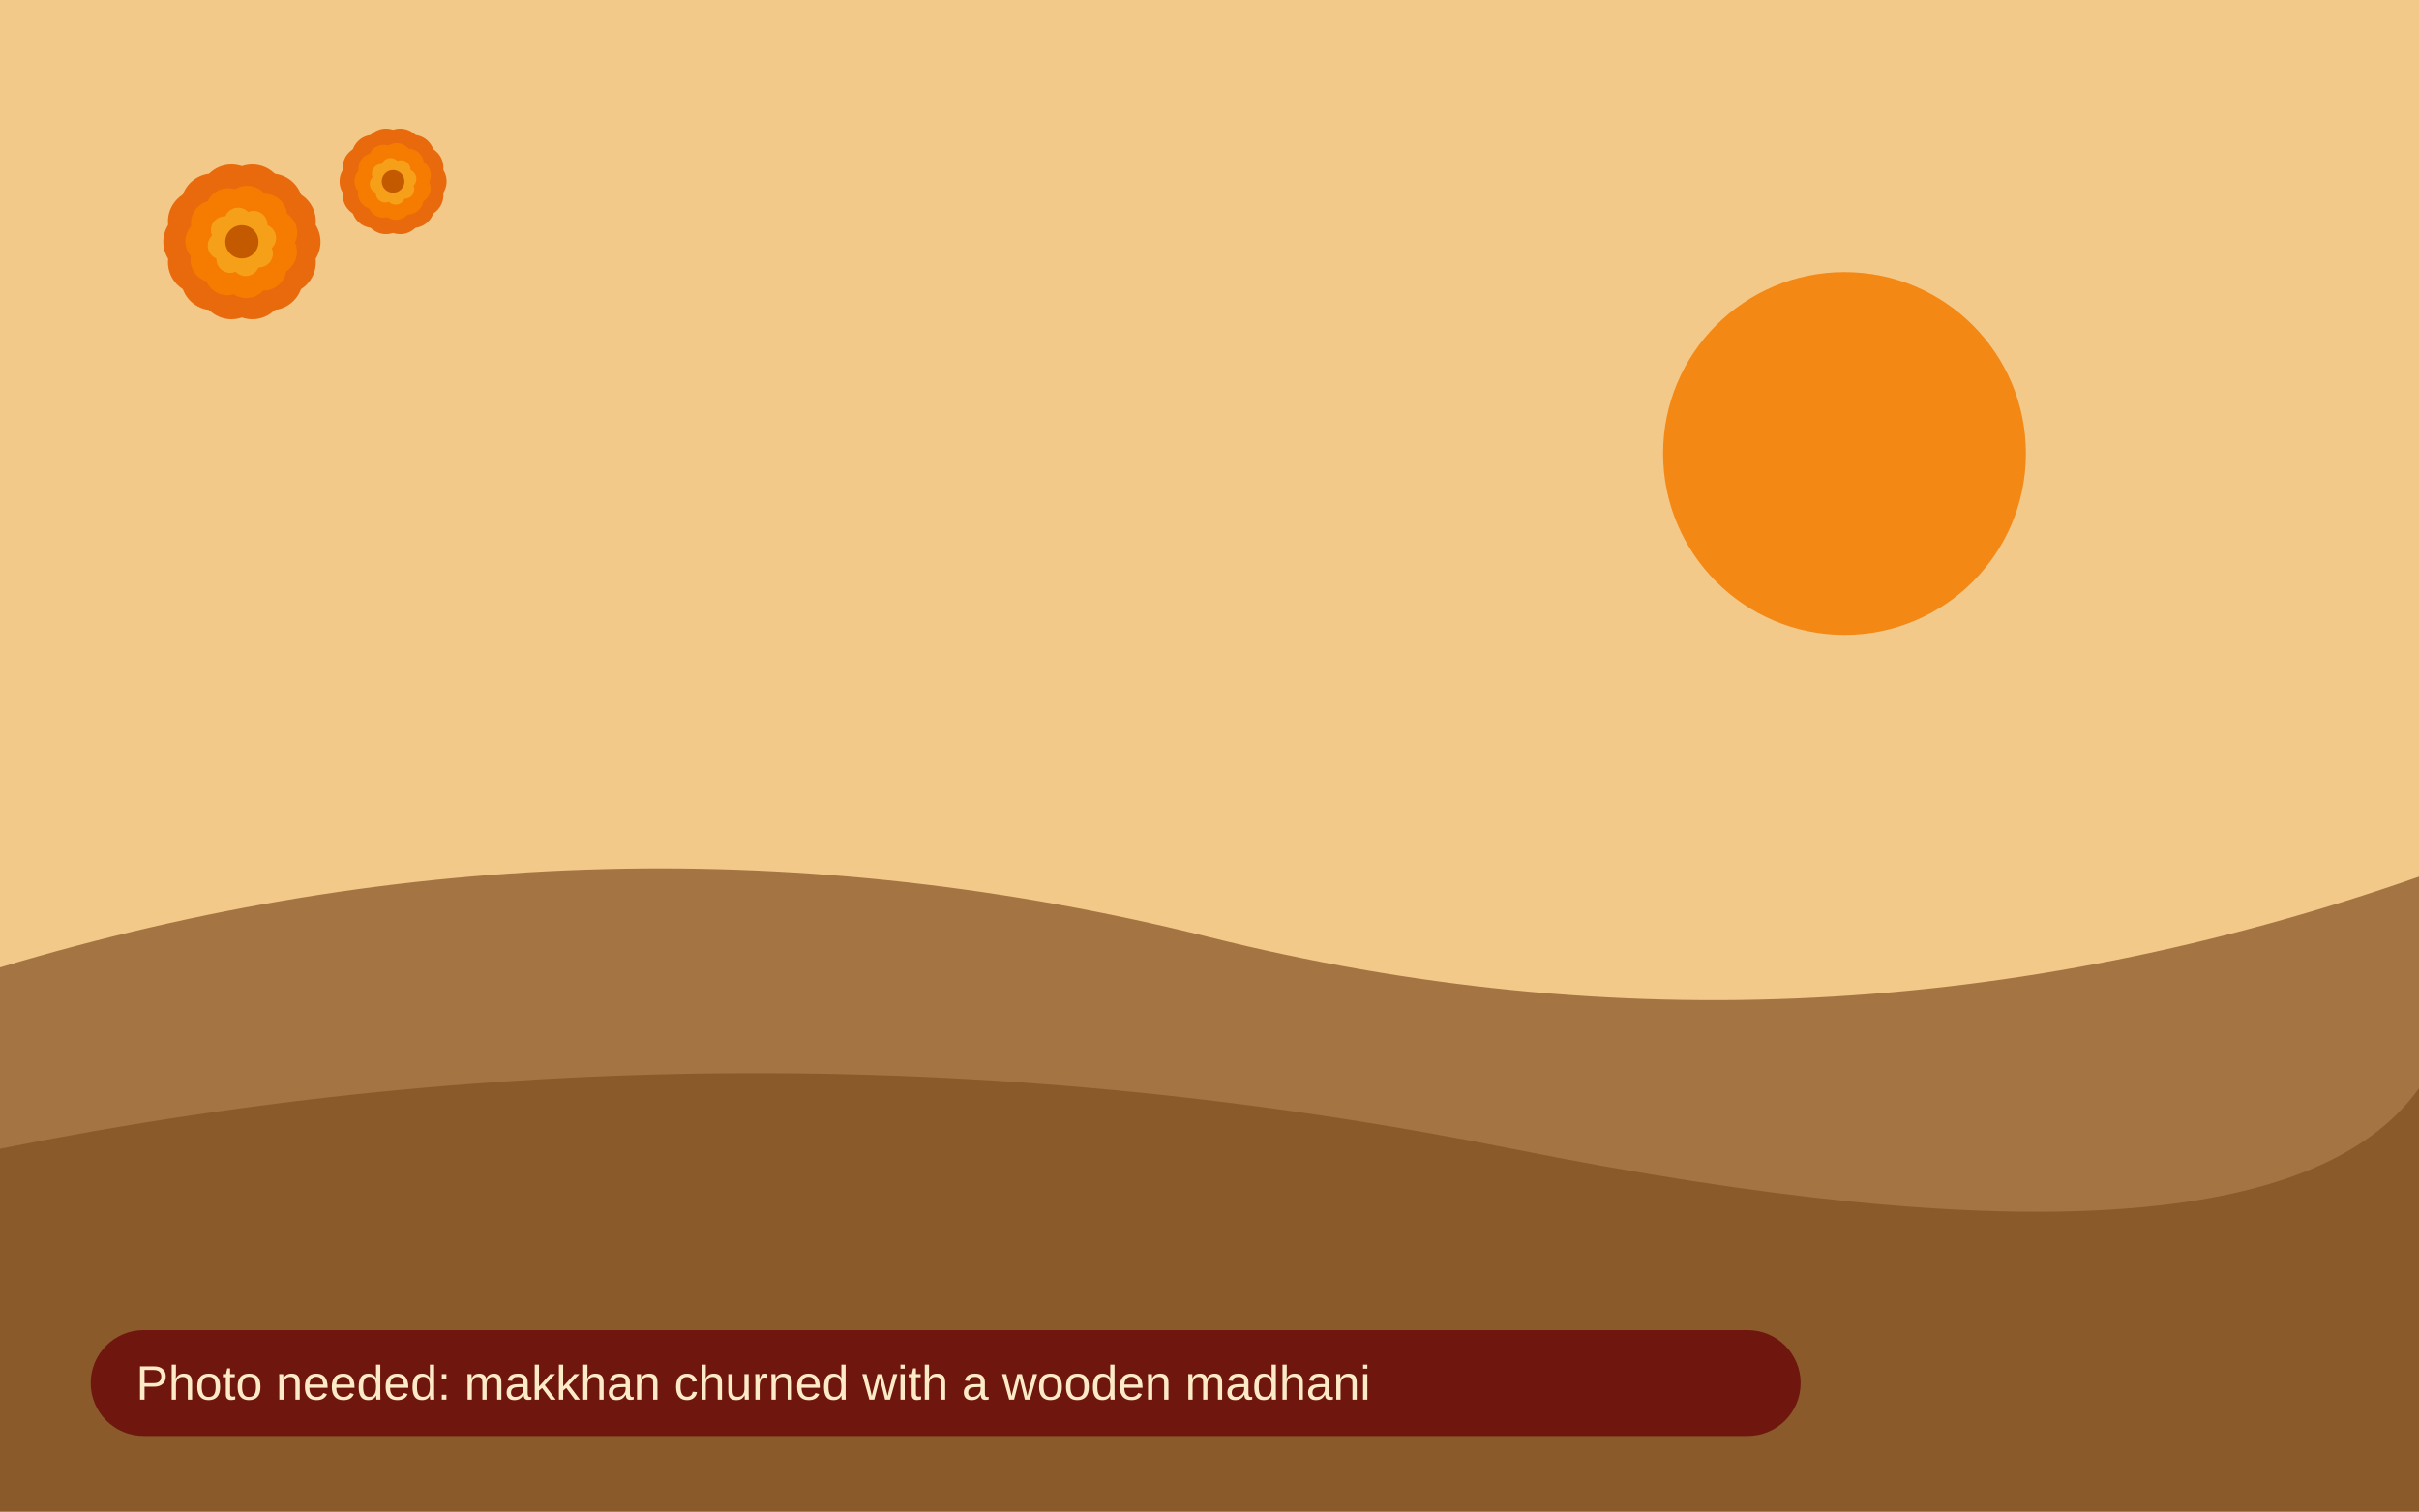
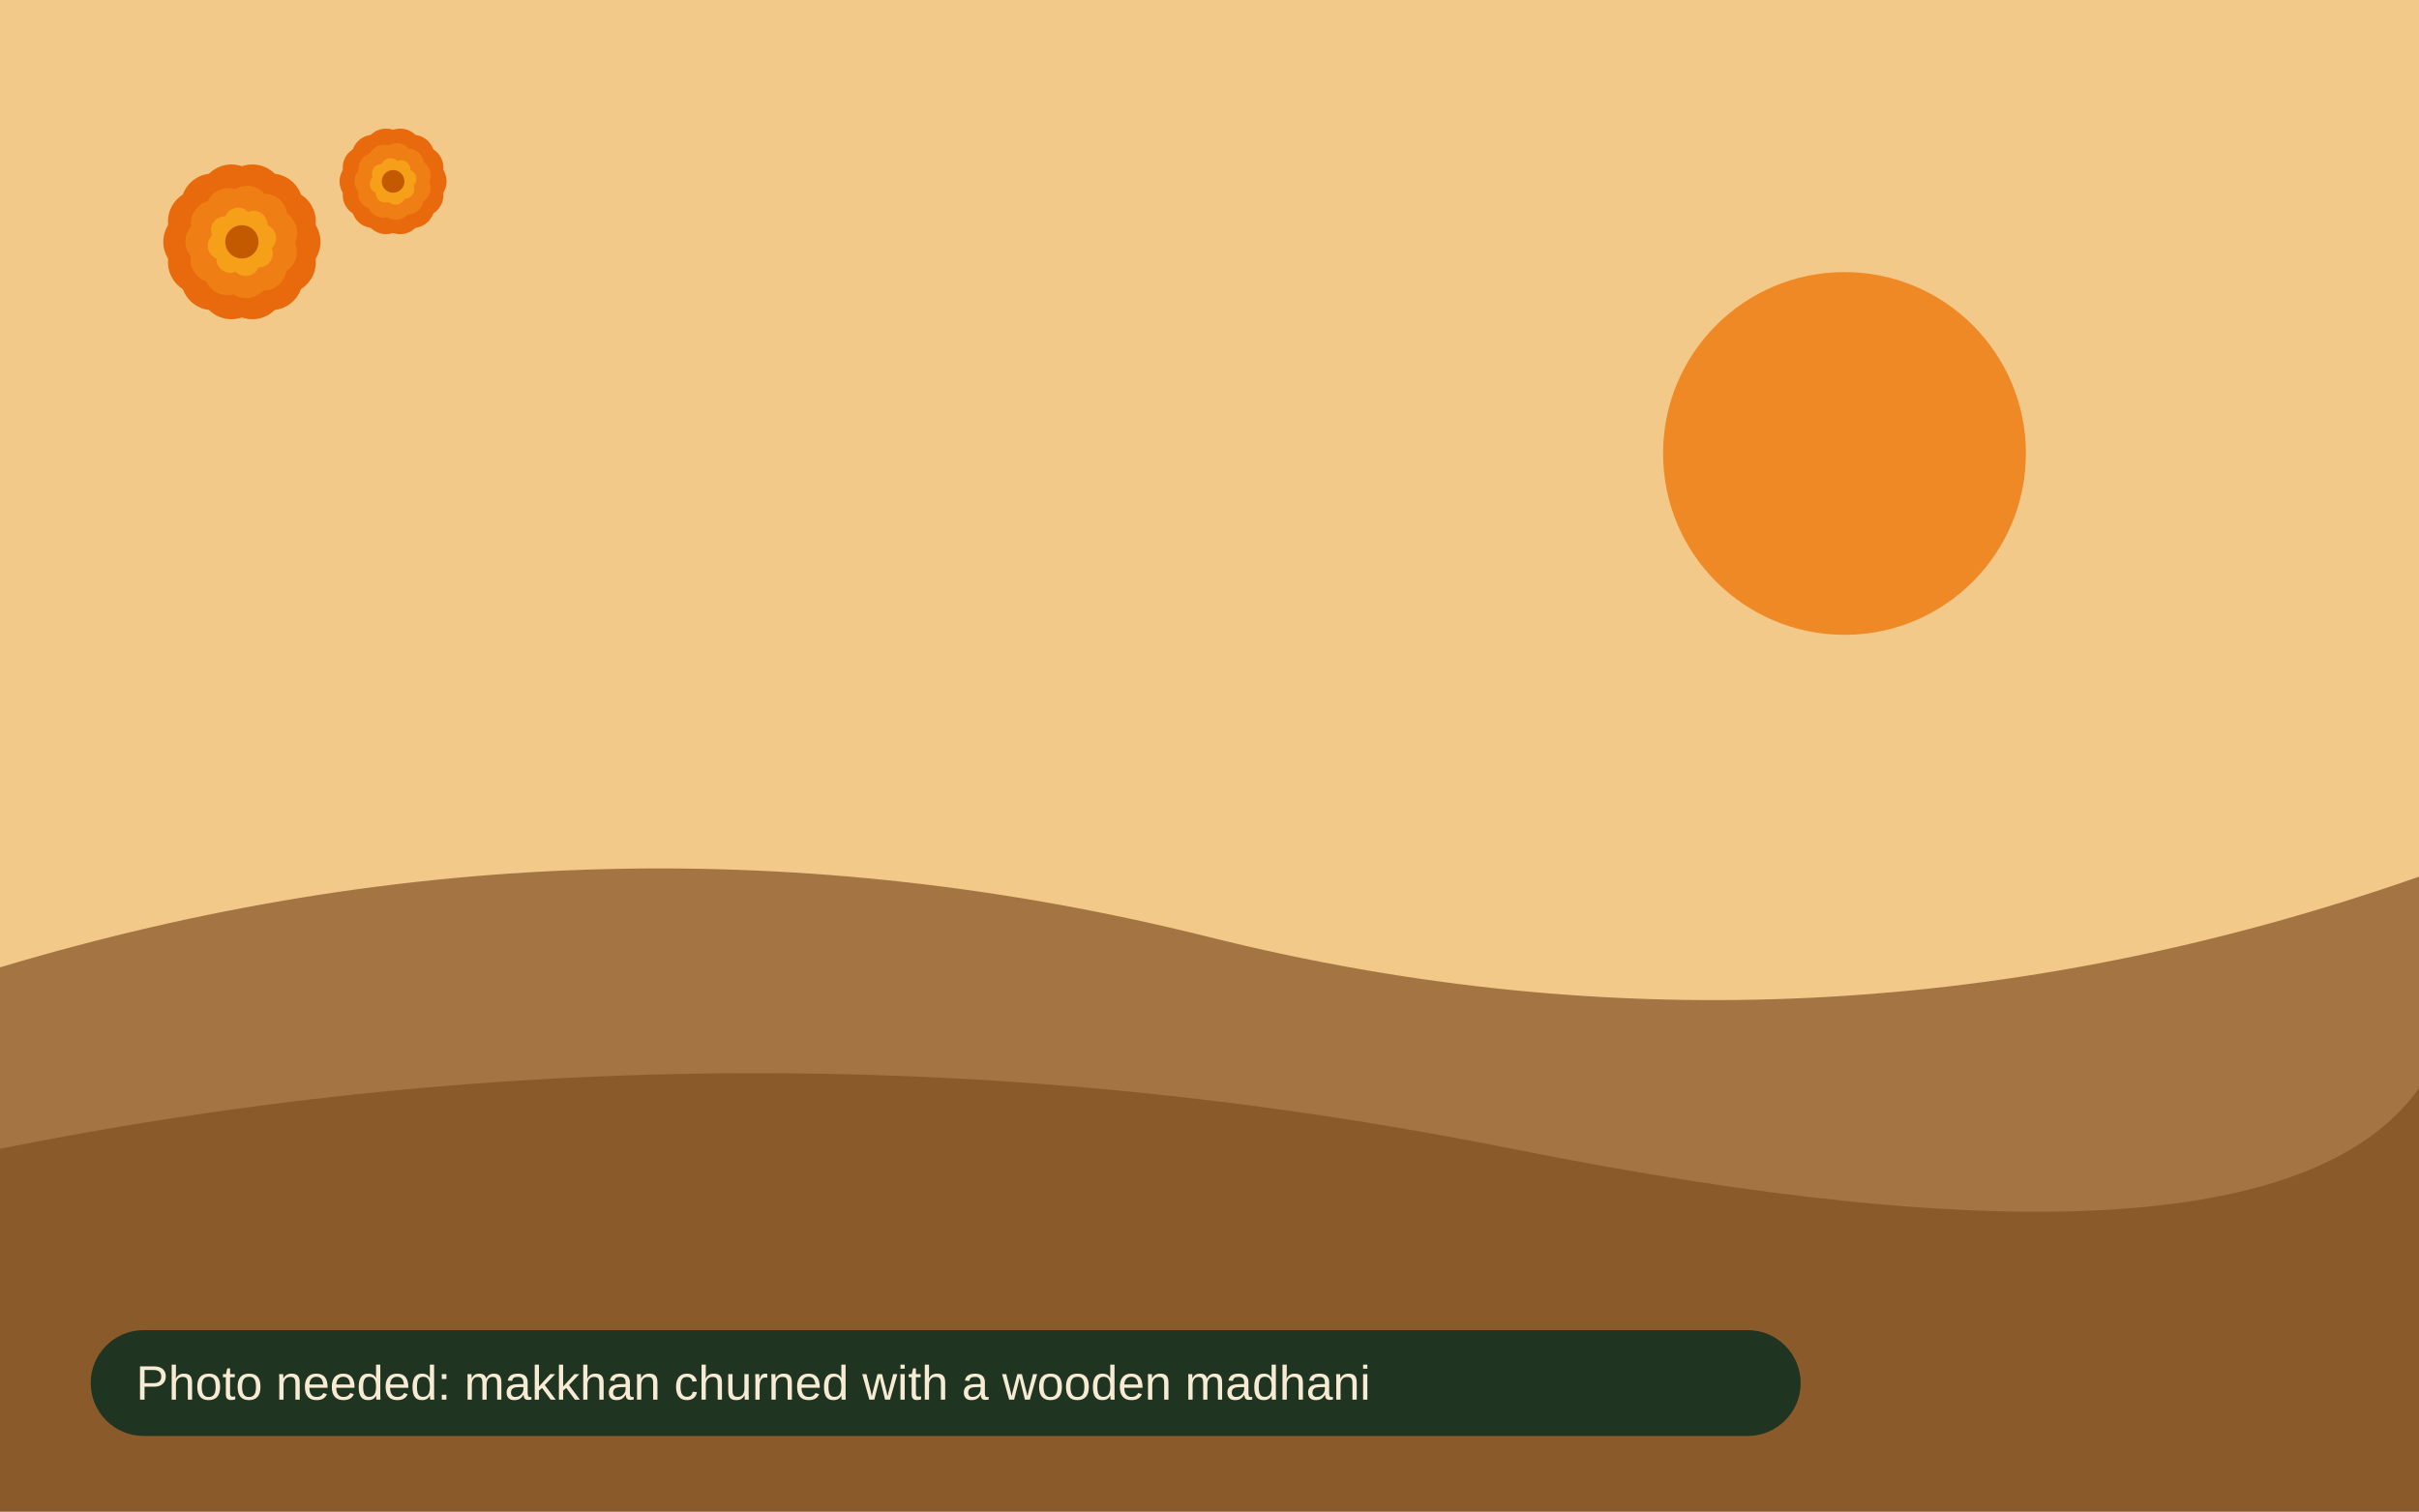
<svg xmlns="http://www.w3.org/2000/svg" viewBox="0 0 1600 1000" width="1600" height="1000">
  <rect width="1600" height="1000" fill="#f3c98a" />
-   <circle cx="1220" cy="300" r="120" fill="#f57c00" opacity="0.85" />
+   <circle cx="1220" cy="300" r="120" fill="#ef7e14" opacity="0.85" />
  <path d="M0 640 Q 400 520 800 620 T 1600 580 V1000 H0 Z" fill="#8a5a2b" opacity="0.75" />
  <path d="M0 760 Q 500 660 1000 760 T 1600 720 V1000 H0 Z" fill="#8a5a2b" />
  <circle cx="191.0" cy="160.0" r="21.0" fill="#e86a0c" />
  <circle cx="187.9" cy="173.5" r="21.0" fill="#e86a0c" />
  <circle cx="179.3" cy="184.2" r="21.0" fill="#e86a0c" />
  <circle cx="166.9" cy="190.2" r="21.0" fill="#e86a0c" />
  <circle cx="153.1" cy="190.2" r="21.0" fill="#e86a0c" />
  <circle cx="140.7" cy="184.2" r="21.0" fill="#e86a0c" />
  <circle cx="132.1" cy="173.5" r="21.0" fill="#e86a0c" />
  <circle cx="129.0" cy="160.0" r="21.0" fill="#e86a0c" />
  <circle cx="132.1" cy="146.5" r="21.0" fill="#e86a0c" />
  <circle cx="140.7" cy="135.8" r="21.0" fill="#e86a0c" />
  <circle cx="153.1" cy="129.8" r="21.0" fill="#e86a0c" />
  <circle cx="166.9" cy="129.8" r="21.0" fill="#e86a0c" />
  <circle cx="179.3" cy="135.8" r="21.0" fill="#e86a0c" />
  <circle cx="187.9" cy="146.5" r="21.0" fill="#e86a0c" />
-   <circle cx="181.3" cy="166.6" r="15.1" fill="#f57c00" />
-   <circle cx="174.4" cy="177.1" r="15.1" fill="#f57c00" />
-   <circle cx="162.9" cy="182.1" r="15.1" fill="#f57c00" />
-   <circle cx="150.4" cy="180.2" r="15.1" fill="#f57c00" />
-   <circle cx="141.1" cy="171.8" r="15.1" fill="#f57c00" />
-   <circle cx="137.7" cy="159.7" r="15.1" fill="#f57c00" />
-   <circle cx="141.4" cy="147.7" r="15.1" fill="#f57c00" />
-   <circle cx="151.0" cy="139.6" r="15.1" fill="#f57c00" />
-   <circle cx="163.5" cy="138.0" r="15.1" fill="#f57c00" />
-   <circle cx="174.9" cy="143.3" r="15.1" fill="#f57c00" />
-   <circle cx="181.5" cy="154.0" r="15.1" fill="#f57c00" />
+   <circle cx="181.3" cy="166.6" r="15.1" fill="#ef7e14" />
+   <circle cx="174.4" cy="177.1" r="15.1" fill="#ef7e14" />
+   <circle cx="162.9" cy="182.1" r="15.1" fill="#ef7e14" />
+   <circle cx="150.4" cy="180.2" r="15.1" fill="#ef7e14" />
+   <circle cx="141.1" cy="171.8" r="15.1" fill="#ef7e14" />
+   <circle cx="137.7" cy="159.7" r="15.1" fill="#ef7e14" />
+   <circle cx="141.4" cy="147.7" r="15.1" fill="#ef7e14" />
+   <circle cx="151.0" cy="139.6" r="15.1" fill="#ef7e14" />
+   <circle cx="163.5" cy="138.0" r="15.1" fill="#ef7e14" />
+   <circle cx="174.9" cy="143.3" r="15.1" fill="#ef7e14" />
+   <circle cx="181.5" cy="154.0" r="15.1" fill="#ef7e14" />
  <circle cx="171.3" cy="167.7" r="9.2" fill="#f6a019" />
  <circle cx="162.5" cy="173.4" r="9.2" fill="#f6a019" />
  <circle cx="152.3" cy="171.3" r="9.2" fill="#f6a019" />
  <circle cx="146.6" cy="162.5" r="9.2" fill="#f6a019" />
  <circle cx="148.7" cy="152.3" r="9.2" fill="#f6a019" />
  <circle cx="157.5" cy="146.6" r="9.2" fill="#f6a019" />
  <circle cx="167.7" cy="148.7" r="9.2" fill="#f6a019" />
  <circle cx="173.4" cy="157.5" r="9.2" fill="#f6a019" />
  <circle cx="160" cy="160" r="11.0" fill="#c45a00" />
  <circle cx="281.1" cy="120.0" r="14.3" fill="#e86a0c" />
  <circle cx="279.0" cy="129.1" r="14.3" fill="#e86a0c" />
  <circle cx="273.1" cy="136.5" r="14.3" fill="#e86a0c" />
  <circle cx="264.7" cy="140.6" r="14.3" fill="#e86a0c" />
  <circle cx="255.3" cy="140.6" r="14.3" fill="#e86a0c" />
  <circle cx="246.9" cy="136.5" r="14.3" fill="#e86a0c" />
  <circle cx="241.0" cy="129.1" r="14.3" fill="#e86a0c" />
  <circle cx="238.9" cy="120.0" r="14.3" fill="#e86a0c" />
  <circle cx="241.0" cy="110.9" r="14.3" fill="#e86a0c" />
  <circle cx="246.9" cy="103.5" r="14.3" fill="#e86a0c" />
  <circle cx="255.3" cy="99.4" r="14.3" fill="#e86a0c" />
  <circle cx="264.7" cy="99.4" r="14.3" fill="#e86a0c" />
  <circle cx="273.1" cy="103.5" r="14.3" fill="#e86a0c" />
  <circle cx="279.0" cy="110.9" r="14.3" fill="#e86a0c" />
-   <circle cx="274.5" cy="124.5" r="10.3" fill="#f57c00" />
-   <circle cx="269.8" cy="131.6" r="10.3" fill="#f57c00" />
-   <circle cx="261.9" cy="135.1" r="10.3" fill="#f57c00" />
-   <circle cx="253.5" cy="133.7" r="10.3" fill="#f57c00" />
-   <circle cx="247.1" cy="128.0" r="10.3" fill="#f57c00" />
-   <circle cx="244.8" cy="119.8" r="10.3" fill="#f57c00" />
-   <circle cx="247.4" cy="111.6" r="10.3" fill="#f57c00" />
-   <circle cx="253.9" cy="106.1" r="10.3" fill="#f57c00" />
-   <circle cx="262.4" cy="105.0" r="10.3" fill="#f57c00" />
-   <circle cx="270.1" cy="108.7" r="10.3" fill="#f57c00" />
-   <circle cx="274.6" cy="115.9" r="10.3" fill="#f57c00" />
+   <circle cx="274.5" cy="124.5" r="10.3" fill="#ef7e14" />
+   <circle cx="269.8" cy="131.6" r="10.3" fill="#ef7e14" />
+   <circle cx="261.9" cy="135.1" r="10.3" fill="#ef7e14" />
+   <circle cx="253.5" cy="133.7" r="10.3" fill="#ef7e14" />
+   <circle cx="247.1" cy="128.0" r="10.3" fill="#ef7e14" />
+   <circle cx="244.8" cy="119.8" r="10.3" fill="#ef7e14" />
+   <circle cx="247.4" cy="111.6" r="10.3" fill="#ef7e14" />
+   <circle cx="253.9" cy="106.1" r="10.3" fill="#ef7e14" />
+   <circle cx="262.4" cy="105.0" r="10.3" fill="#ef7e14" />
+   <circle cx="270.1" cy="108.7" r="10.3" fill="#ef7e14" />
+   <circle cx="274.6" cy="115.9" r="10.3" fill="#ef7e14" />
  <circle cx="267.7" cy="125.2" r="6.3" fill="#f6a019" />
  <circle cx="261.7" cy="129.1" r="6.3" fill="#f6a019" />
  <circle cx="254.8" cy="127.7" r="6.3" fill="#f6a019" />
  <circle cx="250.9" cy="121.7" r="6.3" fill="#f6a019" />
  <circle cx="252.3" cy="114.8" r="6.3" fill="#f6a019" />
  <circle cx="258.3" cy="110.9" r="6.3" fill="#f6a019" />
  <circle cx="265.2" cy="112.3" r="6.3" fill="#f6a019" />
  <circle cx="269.1" cy="118.3" r="6.3" fill="#f6a019" />
  <circle cx="260" cy="120" r="7.5" fill="#c45a00" />
-   <rect x="60" y="880" width="1131" height="70" rx="35" fill="#6b100b" opacity="0.9" />
-   <text x="90" y="926" font-family="'Segoe UI', Arial, sans-serif" font-size="32" fill="#fdebc8">Photo needed: makkhan churned with a wooden madhani</text>
+   <rect x="60" y="880" width="1131" height="70" rx="35" fill="#133020" opacity="0.9" />
+   <text x="90" y="926" font-family="'Segoe UI', Arial, sans-serif" font-size="32" fill="#f7ecd3">Photo needed: makkhan churned with a wooden madhani</text>
</svg>
